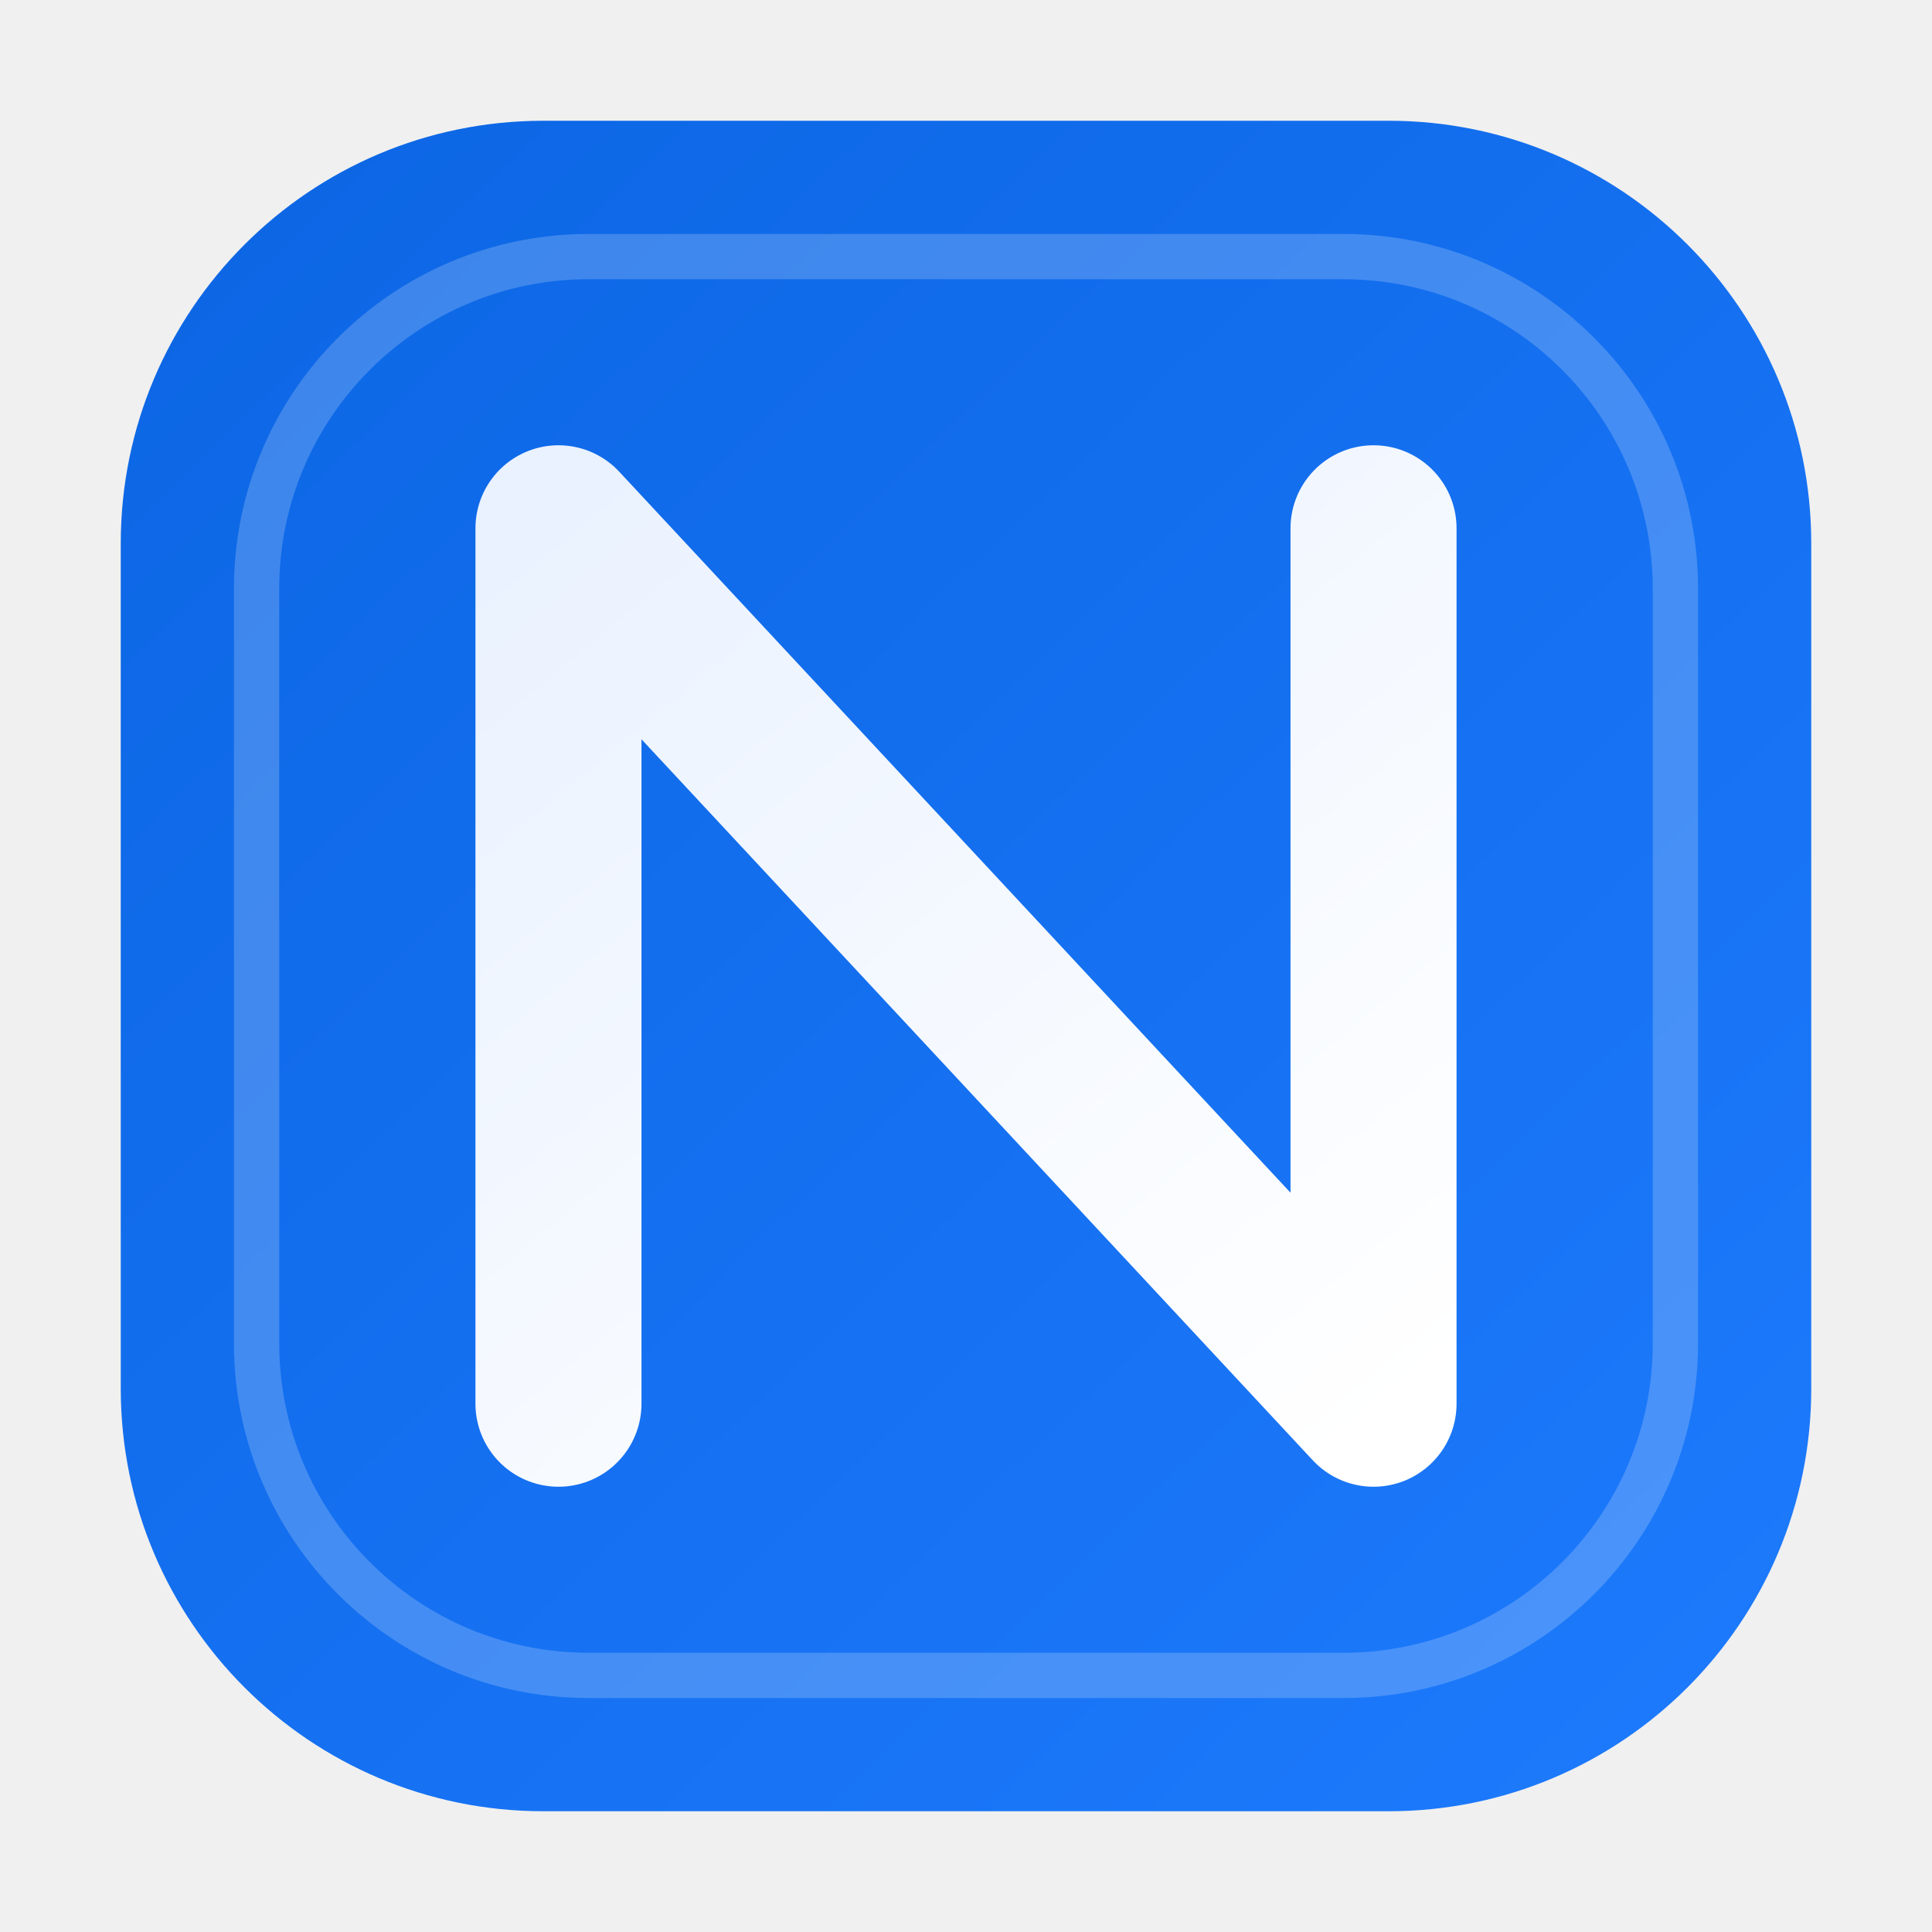
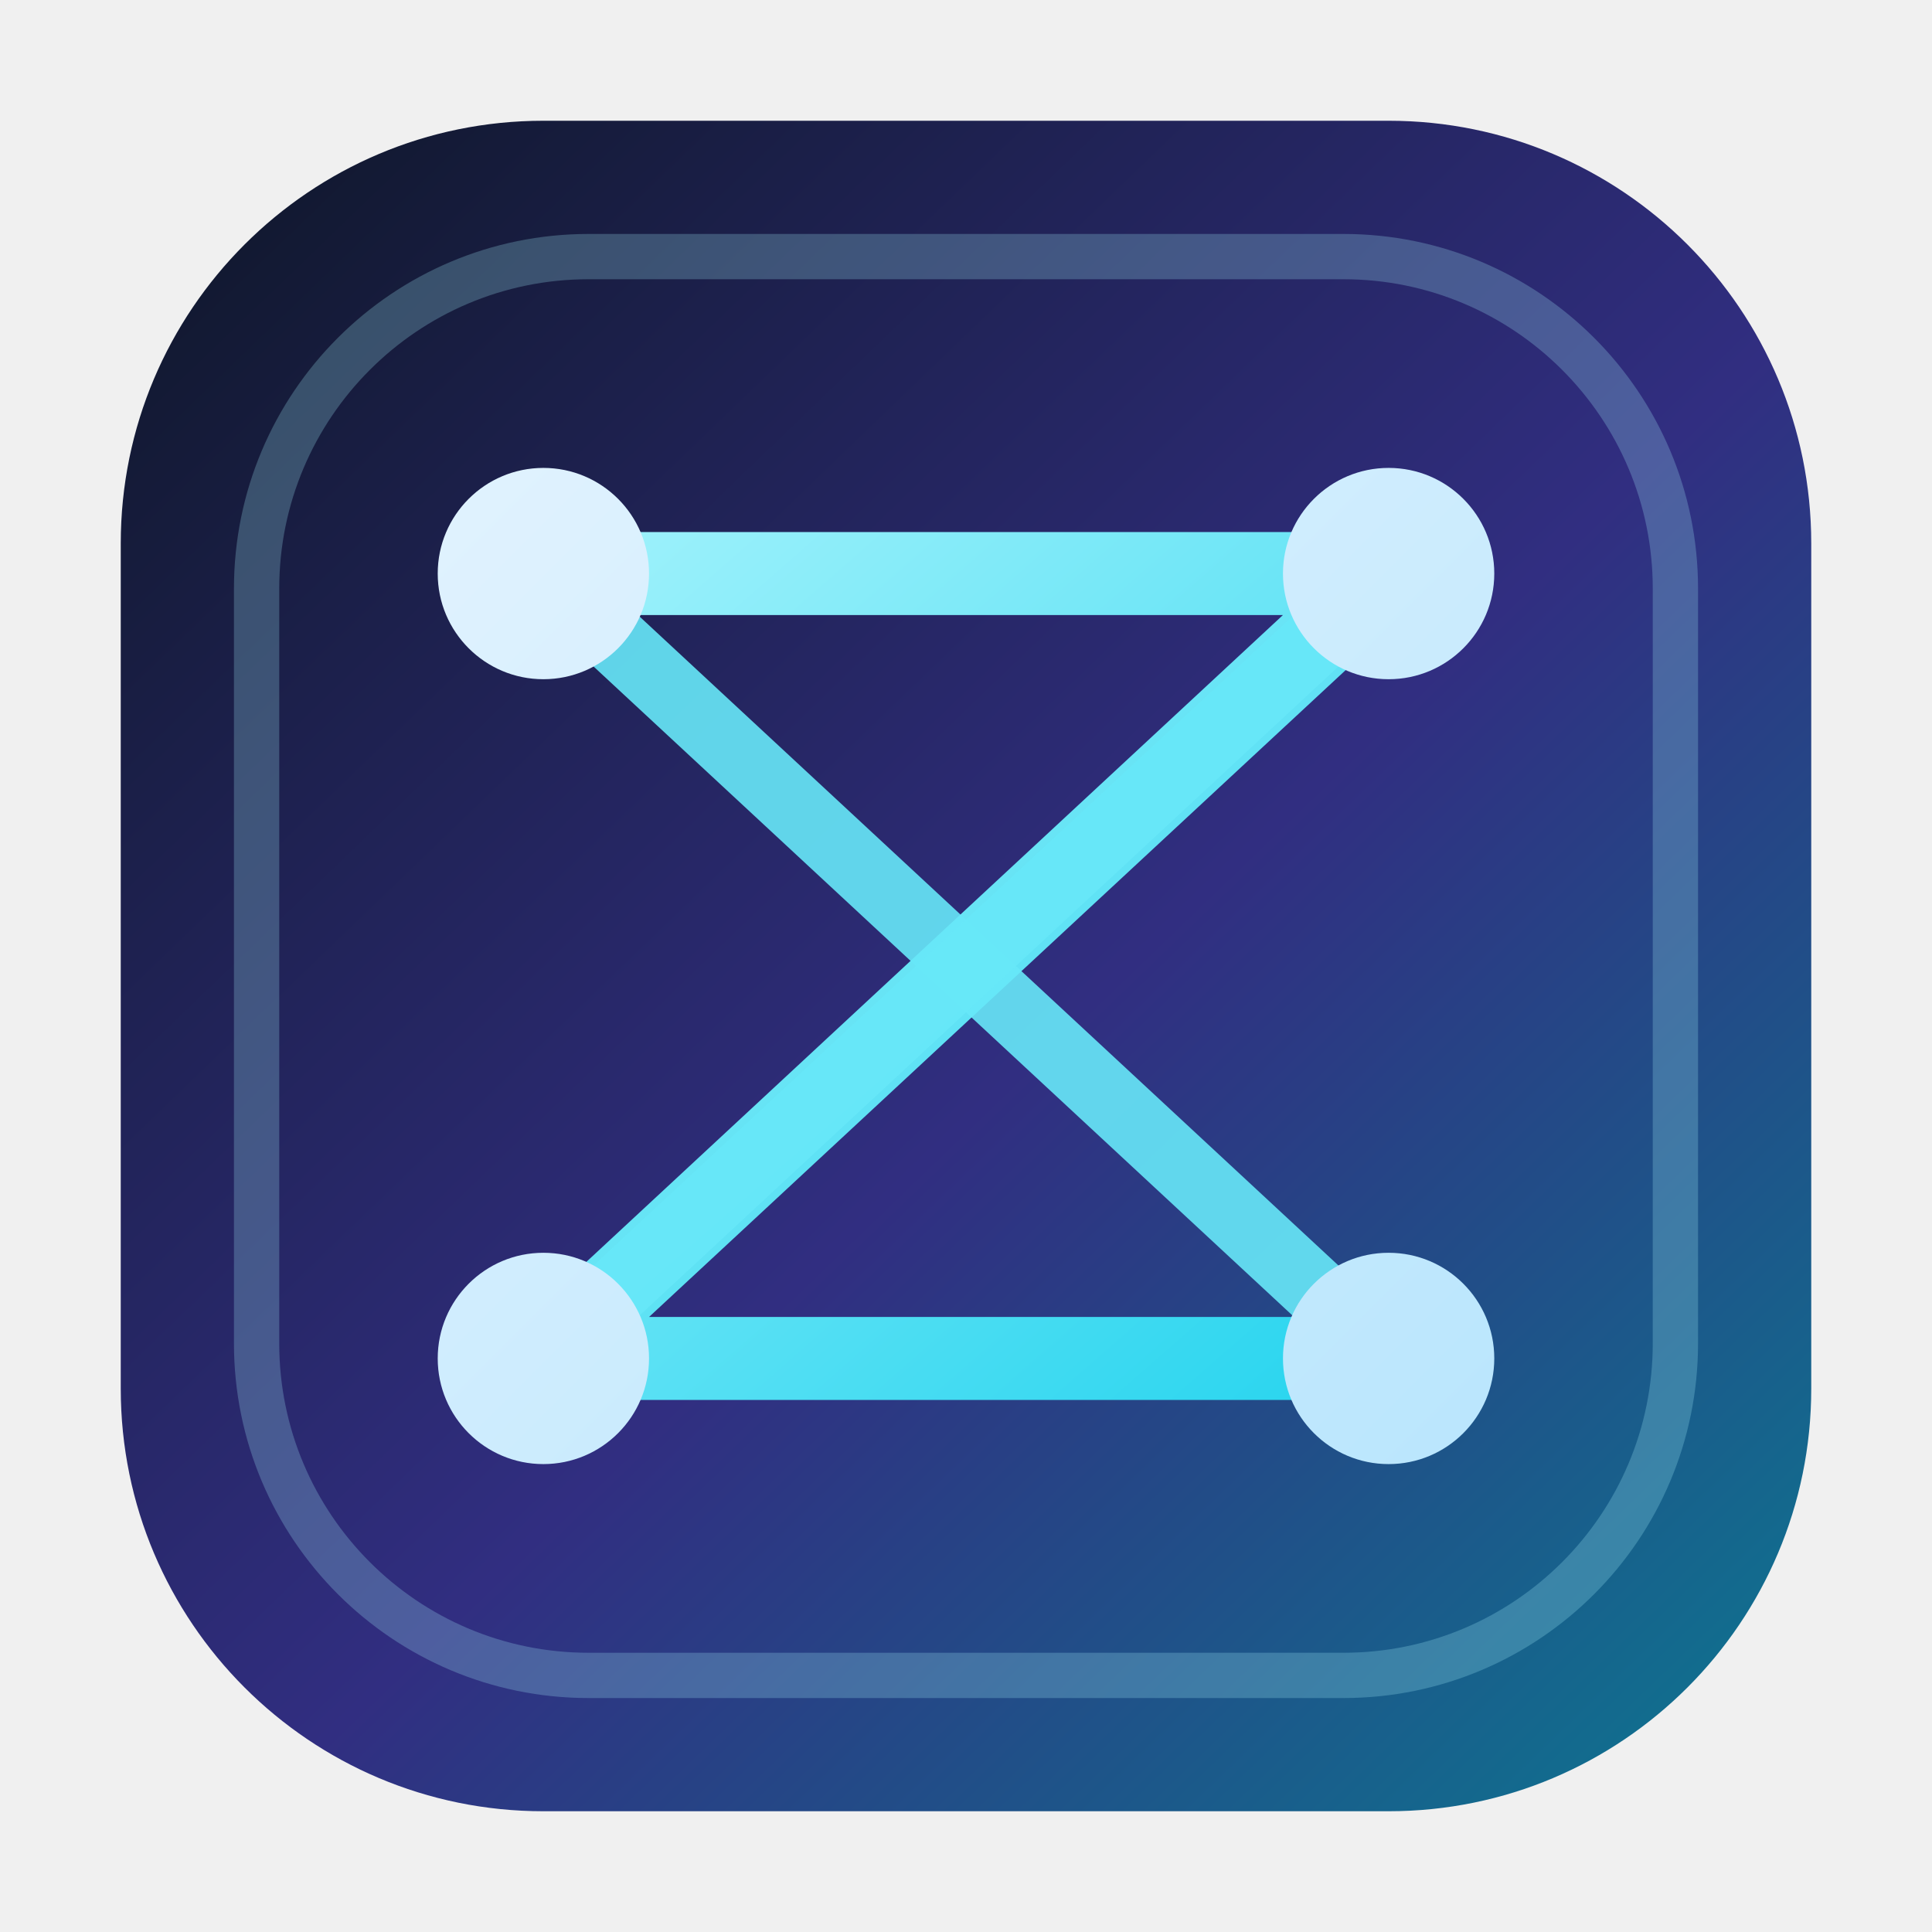
<svg xmlns="http://www.w3.org/2000/svg" width="256" height="256" viewBox="0 0 256 256" fill="none">
  <defs>
-     <linearGradient id="bg" x1="24" y1="20" x2="232" y2="236" gradientUnits="userSpaceOnUse">
-       <stop offset="0" stop-color="#0C66E4" />
-       <stop offset="1" stop-color="#1D7AFC" />
+     <linearGradient id="nexusBg" x1="24" y1="20" x2="232" y2="236" gradientUnits="userSpaceOnUse">
+       <stop offset="0" stop-color="#0F172A" />
+       <stop offset="0.55" stop-color="#312E81" />
+       <stop offset="1" stop-color="#0E7490" />
    </linearGradient>
-     <linearGradient id="nStroke" x1="74" y1="64" x2="180" y2="192" gradientUnits="userSpaceOnUse">
-       <stop offset="0" stop-color="#EAF2FF" />
-       <stop offset="1" stop-color="#FFFFFF" />
+     <linearGradient id="nexusLink" x1="72" y1="64" x2="184" y2="192" gradientUnits="userSpaceOnUse">
+       <stop offset="0" stop-color="#A5F3FC" />
+       <stop offset="1" stop-color="#22D3EE" />
+     </linearGradient>
+     <linearGradient id="nexusNode" x1="62" y1="62" x2="194" y2="194" gradientUnits="userSpaceOnUse">
+       <stop offset="0" stop-color="#E0F2FE" />
+       <stop offset="1" stop-color="#BAE6FD" />
    </linearGradient>
  </defs>
-   <rect x="16" y="16" width="224" height="224" rx="56" fill="url(#bg)" />
-   <path d="M74 186V70L182 186V70" stroke="url(#nStroke)" stroke-width="22" stroke-linecap="round" stroke-linejoin="round" />
-   <rect x="34" y="34" width="188" height="188" rx="44" stroke="white" stroke-opacity="0.2" stroke-width="6" />
+   <rect x="16" y="16" width="224" height="224" rx="56" fill="url(#nexusBg)" />
+   <path d="M72 76L184 76L72 180L184 180" stroke="url(#nexusLink)" stroke-width="11" stroke-linecap="round" stroke-linejoin="round" />
+   <path d="M72 76L184 180" stroke="#67E8F9" stroke-opacity="0.9" stroke-width="9" stroke-linecap="round" />
+   <path d="M184 76L72 180" stroke="#67E8F9" stroke-opacity="0.9" stroke-width="9" stroke-linecap="round" />
+   <circle cx="72" cy="76" r="14" fill="url(#nexusNode)" />
+   <circle cx="184" cy="76" r="14" fill="url(#nexusNode)" />
+   <circle cx="72" cy="180" r="14" fill="url(#nexusNode)" />
+   <circle cx="184" cy="180" r="14" fill="url(#nexusNode)" />
+   <rect x="34" y="34" width="188" height="188" rx="44" stroke="#A5F3FC" stroke-opacity="0.25" stroke-width="6" />
</svg>
